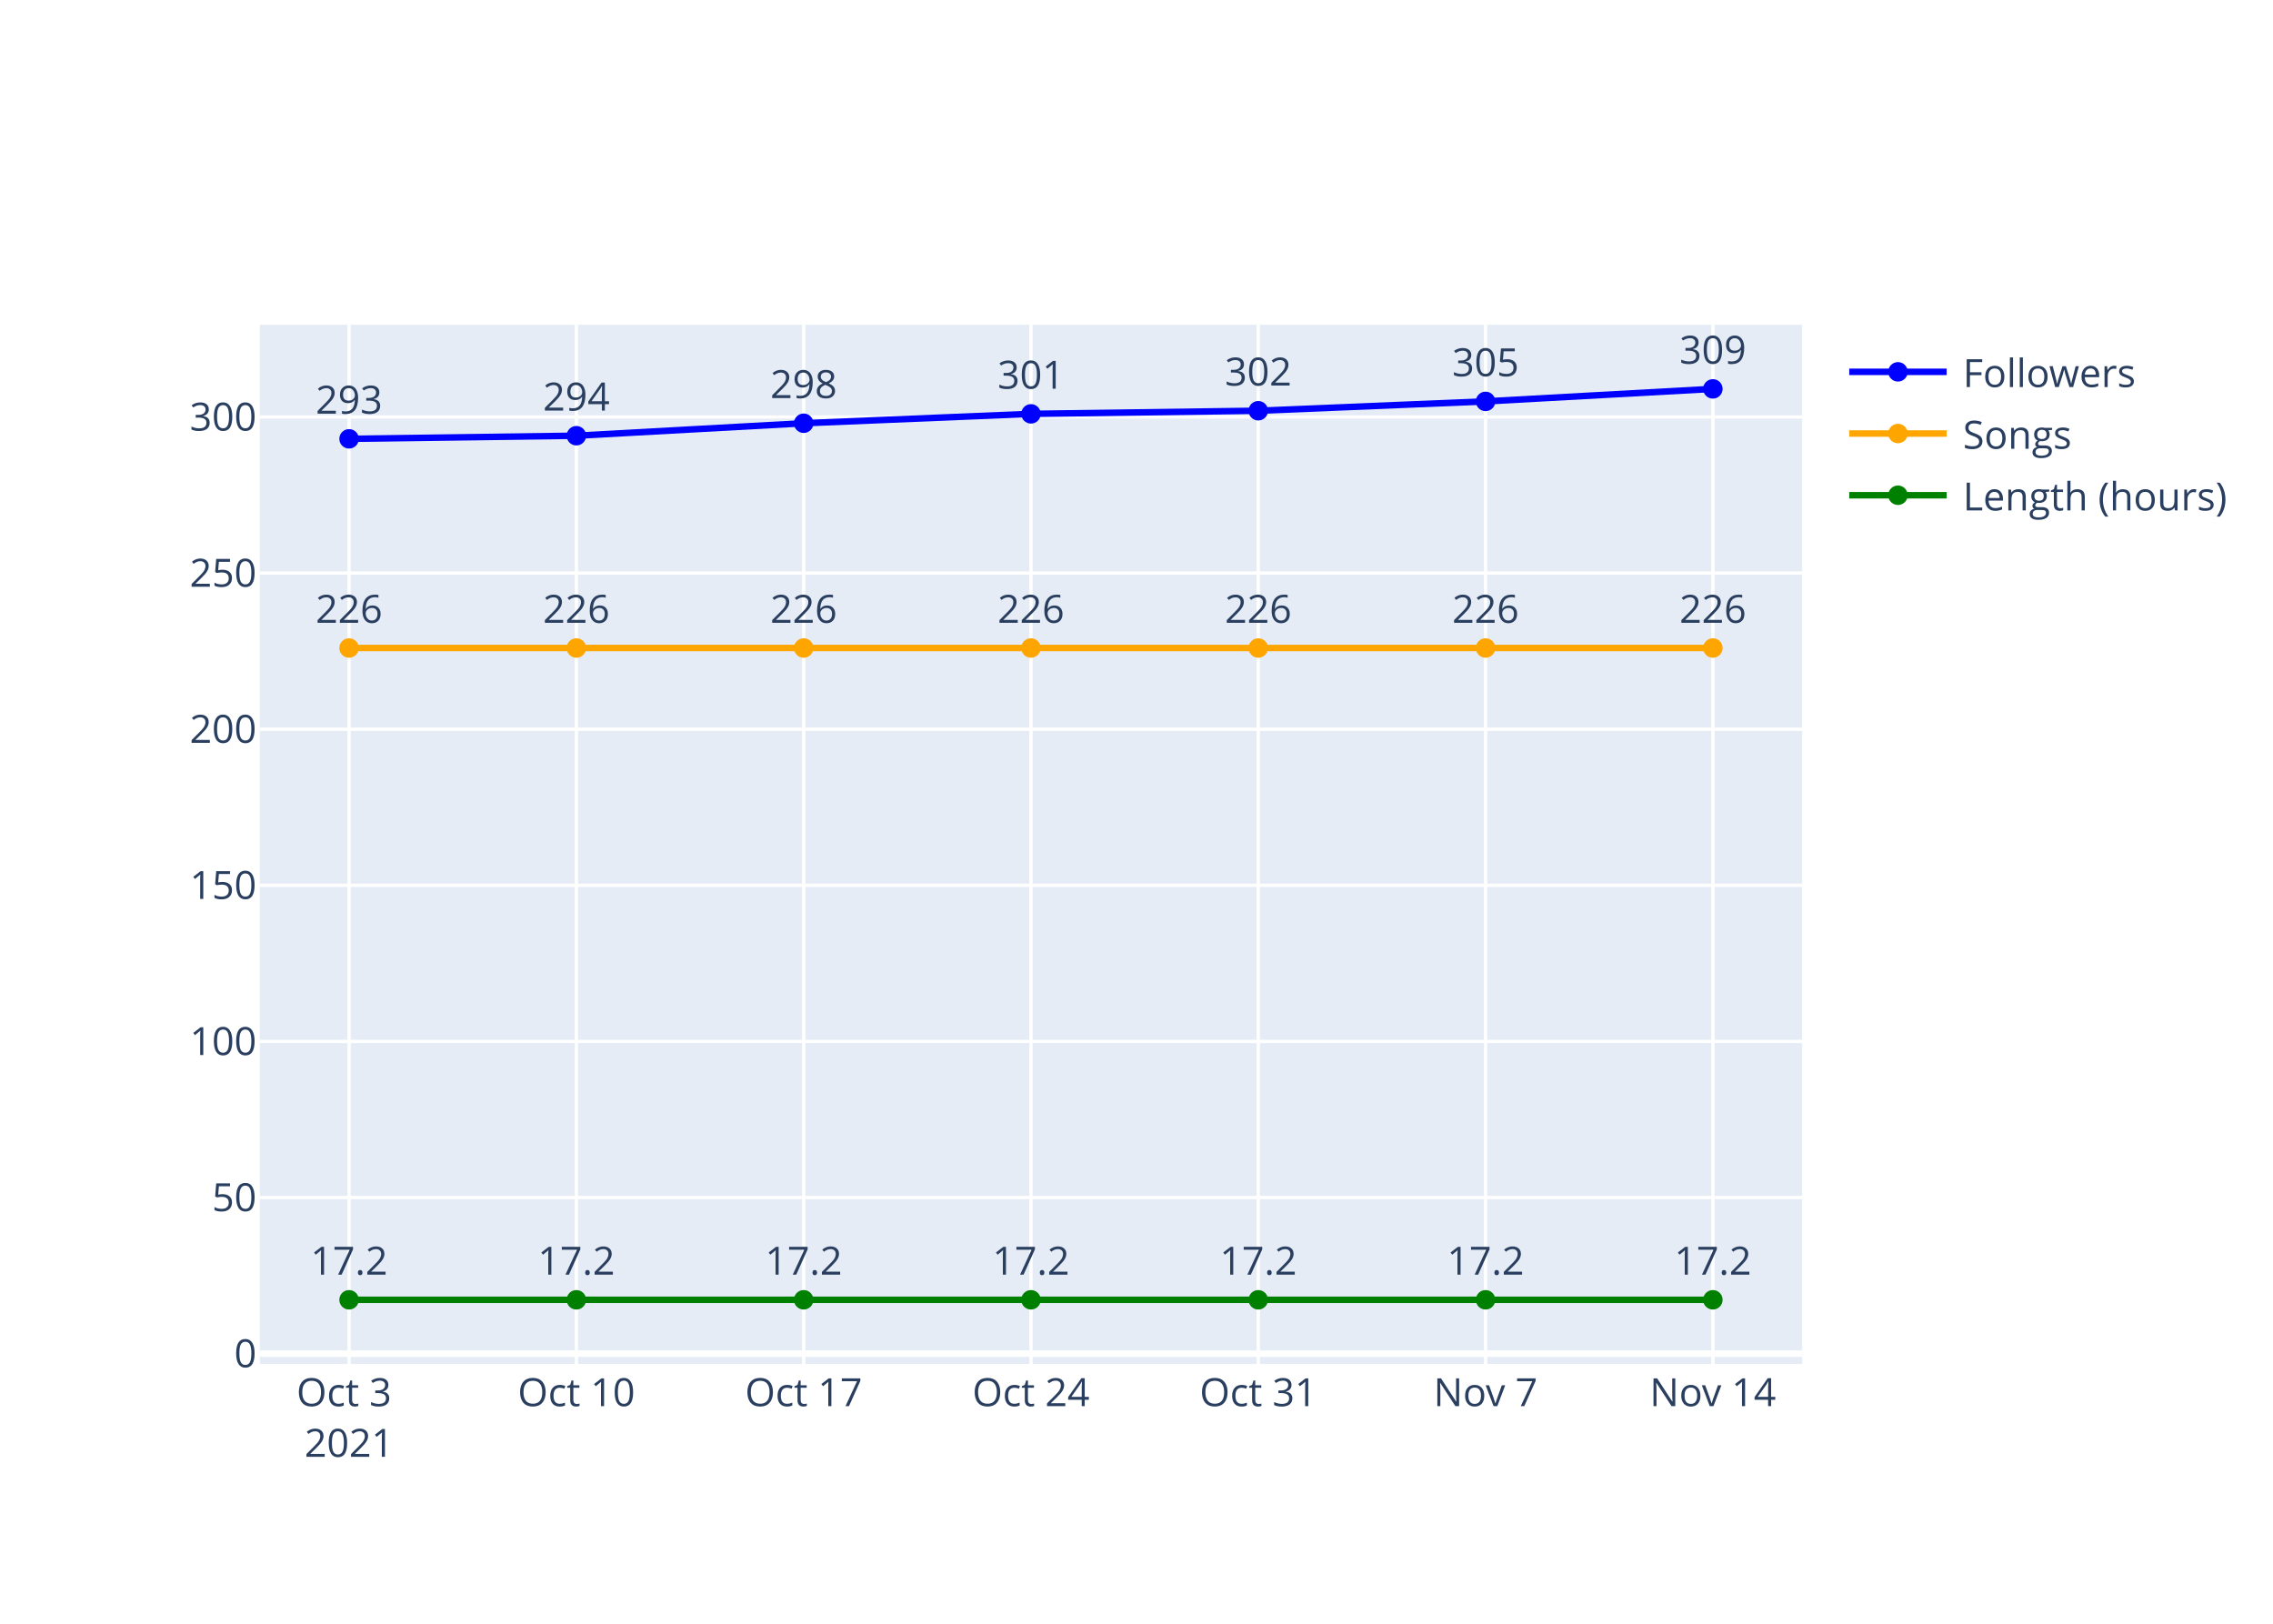
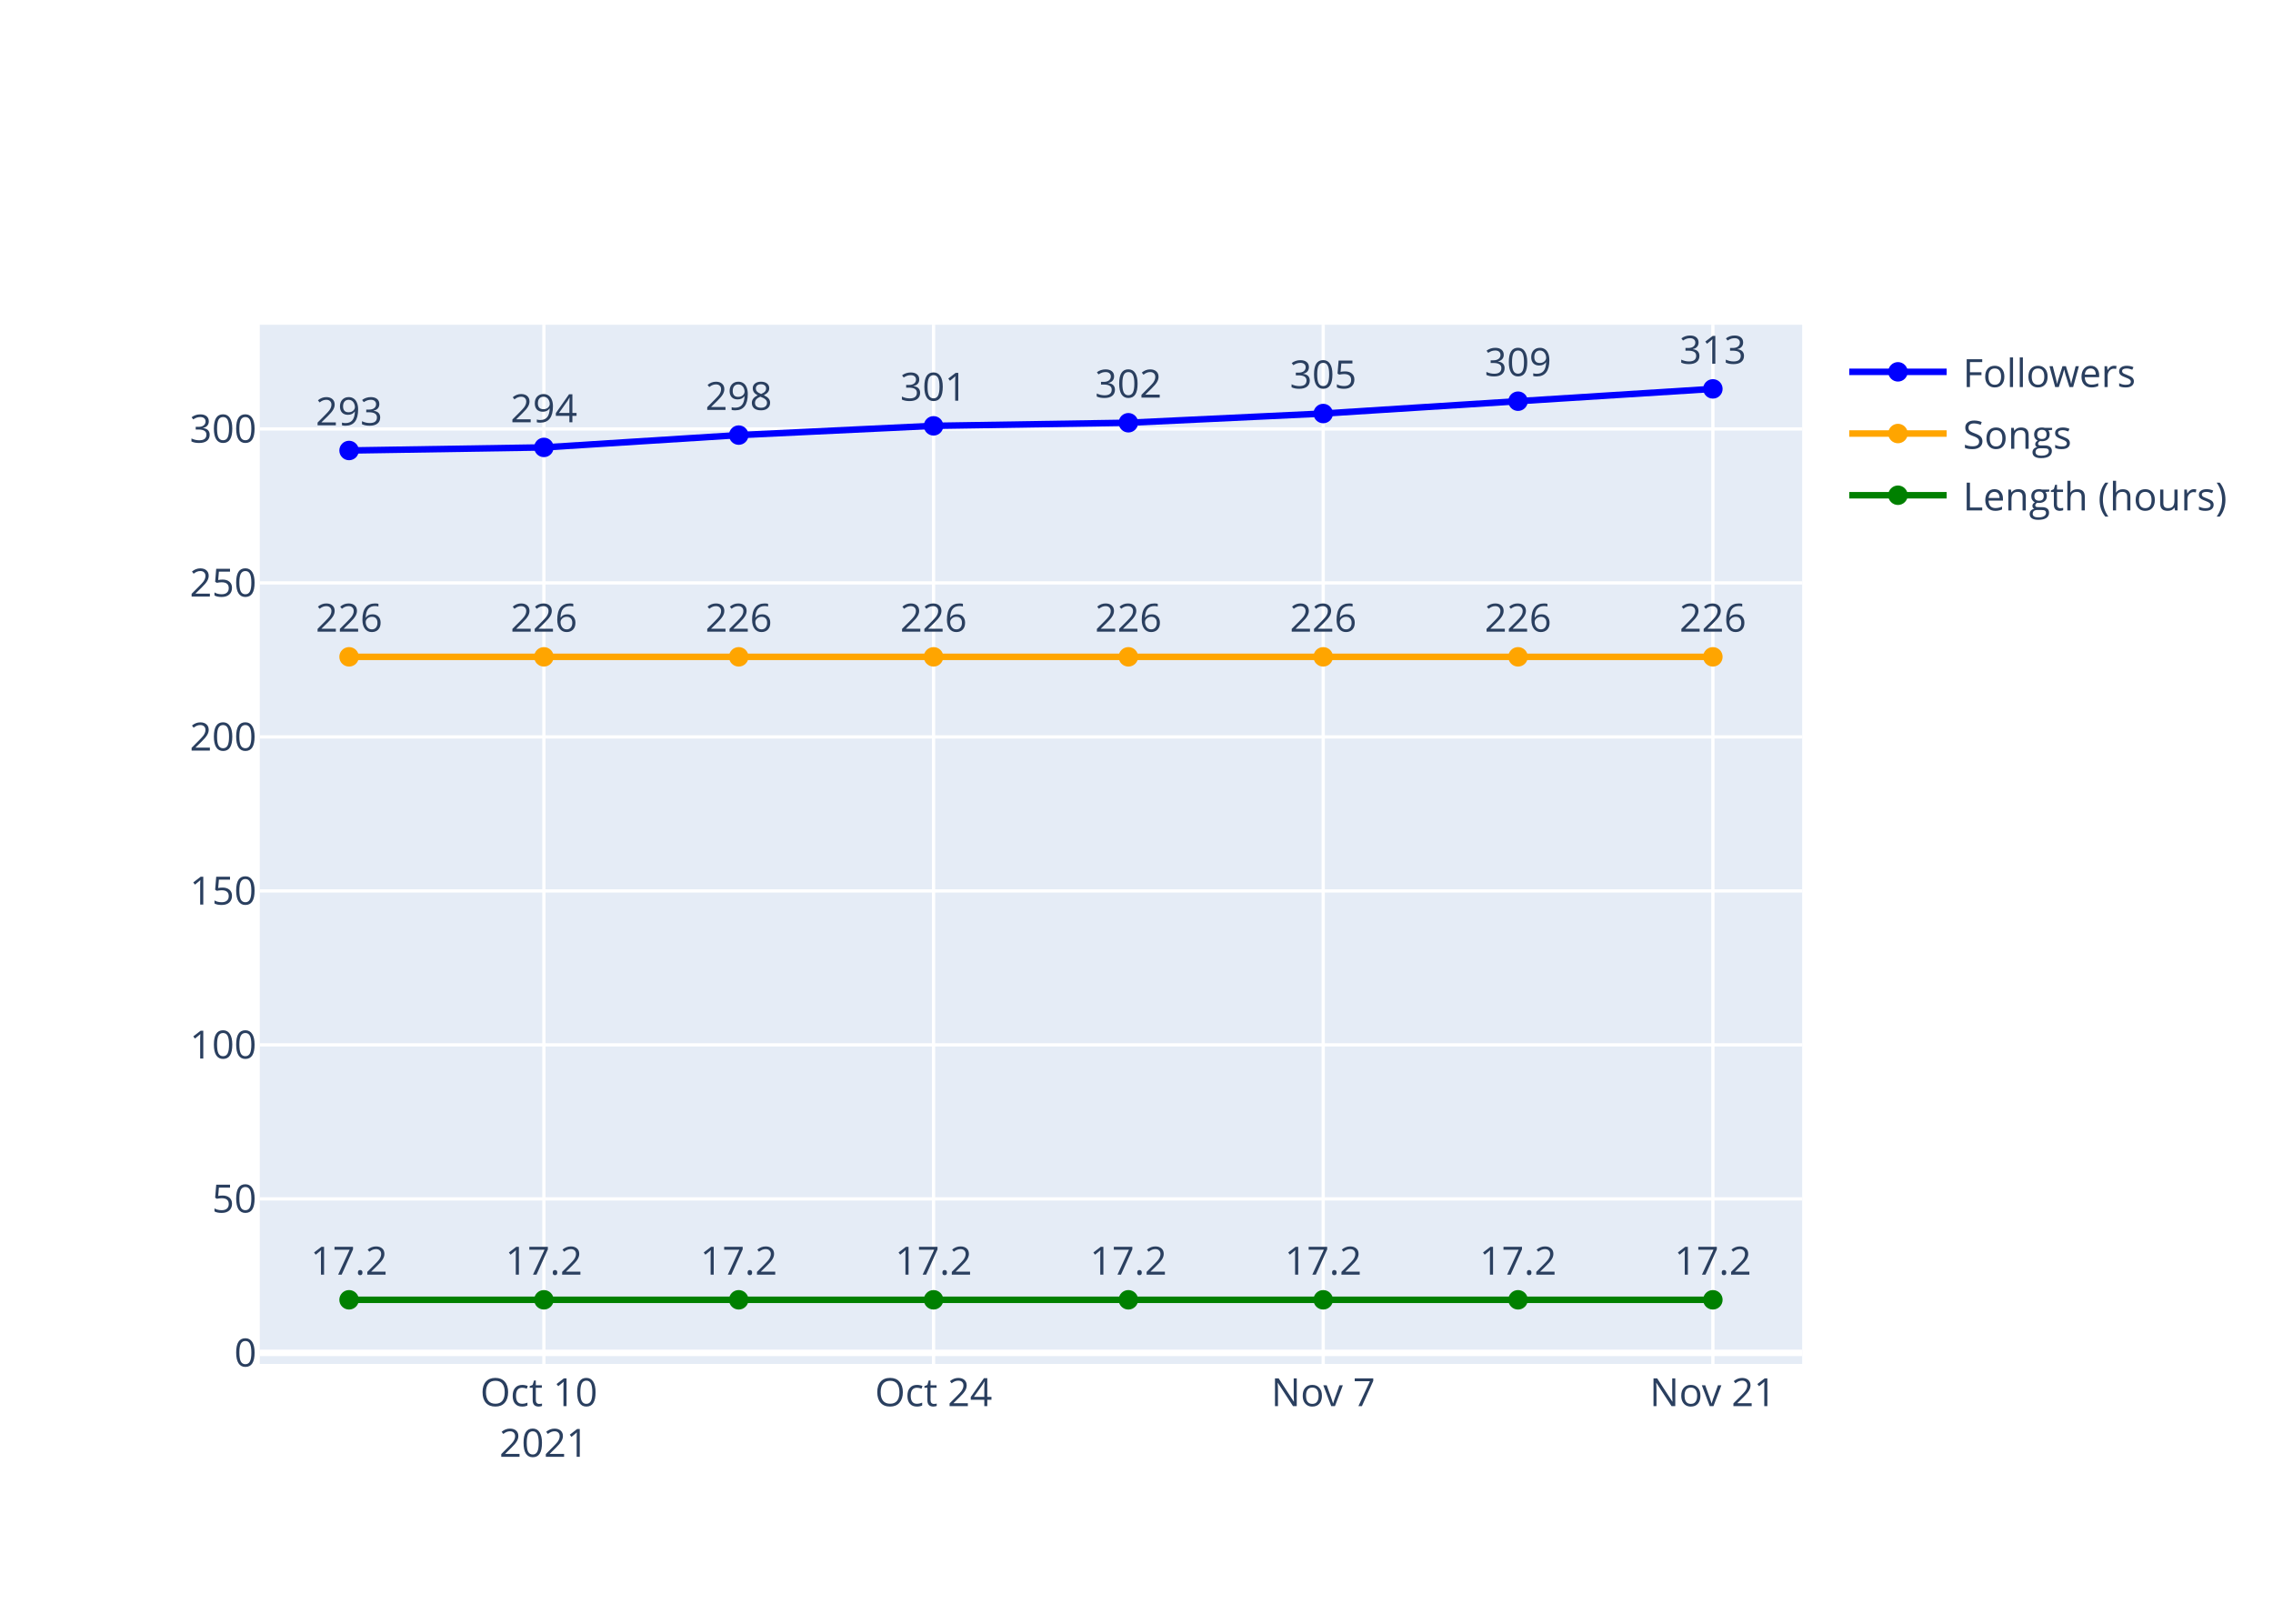
<svg xmlns="http://www.w3.org/2000/svg" class="main-svg" width="700" height="500" style="" viewBox="0 0 700 500">
  <rect x="0" y="0" width="700" height="500" style="fill: rgb(255, 255, 255); fill-opacity: 1;" />
-   <defs id="defs-fd4bab">
+   <defs id="defs-8c0dbb">
    <g class="clips">
-       <clipPath id="clipfd4babxyplot" class="plotclip">
+       <clipPath id="clip8c0dbbxyplot" class="plotclip">
        <rect width="475" height="320" />
      </clipPath>
-       <clipPath class="axesclip" id="clipfd4babx">
+       <clipPath class="axesclip" id="clip8c0dbbx">
        <rect x="80" y="0" width="475" height="500" />
      </clipPath>
-       <clipPath class="axesclip" id="clipfd4baby">
+       <clipPath class="axesclip" id="clip8c0dbby">
        <rect x="0" y="100" width="700" height="320" />
      </clipPath>
-       <clipPath class="axesclip" id="clipfd4babxy">
+       <clipPath class="axesclip" id="clip8c0dbbxy">
        <rect x="80" y="100" width="475" height="320" />
      </clipPath>
    </g>
    <g class="gradients" />
    <g class="patterns" />
  </defs>
  <g class="bglayer">
    <rect class="bg" x="80" y="100" width="475" height="320" style="fill: rgb(229, 236, 246); fill-opacity: 1; stroke-width: 0;" />
  </g>
  <g class="layer-below">
    <g class="imagelayer" />
    <g class="shapelayer" />
  </g>
  <g class="cartesianlayer">
    <g class="subplot xy">
      <g class="layer-subplot">
        <g class="shapelayer" />
        <g class="imagelayer" />
      </g>
      <g class="gridlayer">
        <g class="x">
-           <path class="xgrid crisp" transform="translate(107.5,0)" d="M0,100v320" style="stroke: rgb(255, 255, 255); stroke-opacity: 1; stroke-width: 1px;" />
-           <path class="xgrid crisp" transform="translate(177.5,0)" d="M0,100v320" style="stroke: rgb(255, 255, 255); stroke-opacity: 1; stroke-width: 1px;" />
-           <path class="xgrid crisp" transform="translate(247.5,0)" d="M0,100v320" style="stroke: rgb(255, 255, 255); stroke-opacity: 1; stroke-width: 1px;" />
-           <path class="xgrid crisp" transform="translate(317.5,0)" d="M0,100v320" style="stroke: rgb(255, 255, 255); stroke-opacity: 1; stroke-width: 1px;" />
-           <path class="xgrid crisp" transform="translate(387.5,0)" d="M0,100v320" style="stroke: rgb(255, 255, 255); stroke-opacity: 1; stroke-width: 1px;" />
-           <path class="xgrid crisp" transform="translate(457.5,0)" d="M0,100v320" style="stroke: rgb(255, 255, 255); stroke-opacity: 1; stroke-width: 1px;" />
+           <path class="xgrid crisp" transform="translate(167.5,0)" d="M0,100v320" style="stroke: rgb(255, 255, 255); stroke-opacity: 1; stroke-width: 1px;" />
+           <path class="xgrid crisp" transform="translate(287.5,0)" d="M0,100v320" style="stroke: rgb(255, 255, 255); stroke-opacity: 1; stroke-width: 1px;" />
+           <path class="xgrid crisp" transform="translate(407.5,0)" d="M0,100v320" style="stroke: rgb(255, 255, 255); stroke-opacity: 1; stroke-width: 1px;" />
          <path class="xgrid crisp" transform="translate(527.5,0)" d="M0,100v320" style="stroke: rgb(255, 255, 255); stroke-opacity: 1; stroke-width: 1px;" />
        </g>
        <g class="y">
-           <path class="ygrid crisp" transform="translate(0,368.75)" d="M80,0h475" style="stroke: rgb(255, 255, 255); stroke-opacity: 1; stroke-width: 1px;" />
-           <path class="ygrid crisp" transform="translate(0,320.68)" d="M80,0h475" style="stroke: rgb(255, 255, 255); stroke-opacity: 1; stroke-width: 1px;" />
-           <path class="ygrid crisp" transform="translate(0,272.61)" d="M80,0h475" style="stroke: rgb(255, 255, 255); stroke-opacity: 1; stroke-width: 1px;" />
-           <path class="ygrid crisp" transform="translate(0,224.54)" d="M80,0h475" style="stroke: rgb(255, 255, 255); stroke-opacity: 1; stroke-width: 1px;" />
-           <path class="ygrid crisp" transform="translate(0,176.47)" d="M80,0h475" style="stroke: rgb(255, 255, 255); stroke-opacity: 1; stroke-width: 1px;" />
-           <path class="ygrid crisp" transform="translate(0,128.4)" d="M80,0h475" style="stroke: rgb(255, 255, 255); stroke-opacity: 1; stroke-width: 1px;" />
+           <path class="ygrid crisp" transform="translate(0,369.17)" d="M80,0h475" style="stroke: rgb(255, 255, 255); stroke-opacity: 1; stroke-width: 1px;" />
+           <path class="ygrid crisp" transform="translate(0,321.75)" d="M80,0h475" style="stroke: rgb(255, 255, 255); stroke-opacity: 1; stroke-width: 1px;" />
+           <path class="ygrid crisp" transform="translate(0,274.34)" d="M80,0h475" style="stroke: rgb(255, 255, 255); stroke-opacity: 1; stroke-width: 1px;" />
+           <path class="ygrid crisp" transform="translate(0,226.92)" d="M80,0h475" style="stroke: rgb(255, 255, 255); stroke-opacity: 1; stroke-width: 1px;" />
+           <path class="ygrid crisp" transform="translate(0,179.5)" d="M80,0h475" style="stroke: rgb(255, 255, 255); stroke-opacity: 1; stroke-width: 1px;" />
+           <path class="ygrid crisp" transform="translate(0,132.08)" d="M80,0h475" style="stroke: rgb(255, 255, 255); stroke-opacity: 1; stroke-width: 1px;" />
        </g>
      </g>
      <g class="zerolinelayer">
-         <path class="yzl zl crisp" transform="translate(0,416.82)" d="M80,0h475" style="stroke: rgb(255, 255, 255); stroke-opacity: 1; stroke-width: 2px;" />
+         <path class="yzl zl crisp" transform="translate(0,416.59)" d="M80,0h475" style="stroke: rgb(255, 255, 255); stroke-opacity: 1; stroke-width: 2px;" />
      </g>
      <path class="xlines-below" />
      <path class="ylines-below" />
      <g class="overlines-below" />
      <g class="xaxislayer-below" />
      <g class="yaxislayer-below" />
      <g class="overaxes-below" />
-       <g class="plot" transform="translate(80,100)" clip-path="url(#clipfd4babxyplot)">
+       <g class="plot" transform="translate(80,100)" clip-path="url(#clip8c0dbbxyplot)">
        <g class="scatterlayer mlayer">
-           <g class="trace scatter trace3082fa" style="stroke-miterlimit: 2; opacity: 1;">
+           <g class="trace scatter trace31647d" style="stroke-miterlimit: 2; opacity: 1;">
            <g class="fills" />
            <g class="errorbars" />
            <g class="lines">
-               <path class="js-line" d="M27.5,35.13L97.5,34.17L167.5,30.33L237.5,27.44L307.5,26.48L377.5,23.6L447.5,19.75" style="vector-effect: non-scaling-stroke; fill: none; stroke: rgb(0, 0, 255); stroke-opacity: 1; stroke-width: 2px; opacity: 1;" />
+               <path class="js-line" d="M27.5,38.72L87.5,37.77L147.5,33.98L207.5,31.13L267.5,30.18L327.5,27.34L387.5,23.54L447.5,19.75" style="vector-effect: non-scaling-stroke; fill: none; stroke: rgb(0, 0, 255); stroke-opacity: 1; stroke-width: 2px; opacity: 1;" />
            </g>
            <g class="points">
-               <path class="point" transform="translate(27.5,35.13)" d="M3,0A3,3 0 1,1 0,-3A3,3 0 0,1 3,0Z" style="opacity: 1; stroke-width: 0px; fill: rgb(0, 0, 255); fill-opacity: 1;" />
-               <path class="point" transform="translate(97.5,34.17)" d="M3,0A3,3 0 1,1 0,-3A3,3 0 0,1 3,0Z" style="opacity: 1; stroke-width: 0px; fill: rgb(0, 0, 255); fill-opacity: 1;" />
-               <path class="point" transform="translate(167.5,30.33)" d="M3,0A3,3 0 1,1 0,-3A3,3 0 0,1 3,0Z" style="opacity: 1; stroke-width: 0px; fill: rgb(0, 0, 255); fill-opacity: 1;" />
-               <path class="point" transform="translate(237.5,27.44)" d="M3,0A3,3 0 1,1 0,-3A3,3 0 0,1 3,0Z" style="opacity: 1; stroke-width: 0px; fill: rgb(0, 0, 255); fill-opacity: 1;" />
-               <path class="point" transform="translate(307.5,26.48)" d="M3,0A3,3 0 1,1 0,-3A3,3 0 0,1 3,0Z" style="opacity: 1; stroke-width: 0px; fill: rgb(0, 0, 255); fill-opacity: 1;" />
-               <path class="point" transform="translate(377.5,23.6)" d="M3,0A3,3 0 1,1 0,-3A3,3 0 0,1 3,0Z" style="opacity: 1; stroke-width: 0px; fill: rgb(0, 0, 255); fill-opacity: 1;" />
+               <path class="point" transform="translate(27.5,38.72)" d="M3,0A3,3 0 1,1 0,-3A3,3 0 0,1 3,0Z" style="opacity: 1; stroke-width: 0px; fill: rgb(0, 0, 255); fill-opacity: 1;" />
+               <path class="point" transform="translate(87.5,37.77)" d="M3,0A3,3 0 1,1 0,-3A3,3 0 0,1 3,0Z" style="opacity: 1; stroke-width: 0px; fill: rgb(0, 0, 255); fill-opacity: 1;" />
+               <path class="point" transform="translate(147.5,33.98)" d="M3,0A3,3 0 1,1 0,-3A3,3 0 0,1 3,0Z" style="opacity: 1; stroke-width: 0px; fill: rgb(0, 0, 255); fill-opacity: 1;" />
+               <path class="point" transform="translate(207.5,31.13)" d="M3,0A3,3 0 1,1 0,-3A3,3 0 0,1 3,0Z" style="opacity: 1; stroke-width: 0px; fill: rgb(0, 0, 255); fill-opacity: 1;" />
+               <path class="point" transform="translate(267.5,30.18)" d="M3,0A3,3 0 1,1 0,-3A3,3 0 0,1 3,0Z" style="opacity: 1; stroke-width: 0px; fill: rgb(0, 0, 255); fill-opacity: 1;" />
+               <path class="point" transform="translate(327.5,27.34)" d="M3,0A3,3 0 1,1 0,-3A3,3 0 0,1 3,0Z" style="opacity: 1; stroke-width: 0px; fill: rgb(0, 0, 255); fill-opacity: 1;" />
+               <path class="point" transform="translate(387.5,23.54)" d="M3,0A3,3 0 1,1 0,-3A3,3 0 0,1 3,0Z" style="opacity: 1; stroke-width: 0px; fill: rgb(0, 0, 255); fill-opacity: 1;" />
              <path class="point" transform="translate(447.5,19.75)" d="M3,0A3,3 0 1,1 0,-3A3,3 0 0,1 3,0Z" style="opacity: 1; stroke-width: 0px; fill: rgb(0, 0, 255); fill-opacity: 1;" />
            </g>
            <g class="text">
              <g class="textpoint" transform="translate(0,-7.75)">
-                 <text x="27.5" y="35.13" text-anchor="middle" style="font-family: 'Open Sans', verdana, arial, sans-serif; font-size: 12px; fill: rgb(42, 63, 95); fill-opacity: 1; white-space: pre;">293</text>
-               </g>
-               <g class="textpoint" transform="translate(0,-7.75)">
-                 <text x="97.5" y="34.17" text-anchor="middle" style="font-family: 'Open Sans', verdana, arial, sans-serif; font-size: 12px; fill: rgb(42, 63, 95); fill-opacity: 1; white-space: pre;">294</text>
-               </g>
-               <g class="textpoint" transform="translate(0,-7.75)">
-                 <text x="167.5" y="30.33" text-anchor="middle" style="font-family: 'Open Sans', verdana, arial, sans-serif; font-size: 12px; fill: rgb(42, 63, 95); fill-opacity: 1; white-space: pre;">298</text>
-               </g>
-               <g class="textpoint" transform="translate(0,-7.75)">
-                 <text x="237.5" y="27.44" text-anchor="middle" style="font-family: 'Open Sans', verdana, arial, sans-serif; font-size: 12px; fill: rgb(42, 63, 95); fill-opacity: 1; white-space: pre;">301</text>
-               </g>
-               <g class="textpoint" transform="translate(0,-7.75)">
-                 <text x="307.5" y="26.48" text-anchor="middle" style="font-family: 'Open Sans', verdana, arial, sans-serif; font-size: 12px; fill: rgb(42, 63, 95); fill-opacity: 1; white-space: pre;">302</text>
-               </g>
-               <g class="textpoint" transform="translate(0,-7.75)">
-                 <text x="377.5" y="23.6" text-anchor="middle" style="font-family: 'Open Sans', verdana, arial, sans-serif; font-size: 12px; fill: rgb(42, 63, 95); fill-opacity: 1; white-space: pre;">305</text>
-               </g>
-               <g class="textpoint" transform="translate(0,-7.75)">
-                 <text x="447.5" y="19.75" text-anchor="middle" style="font-family: 'Open Sans', verdana, arial, sans-serif; font-size: 12px; fill: rgb(42, 63, 95); fill-opacity: 1; white-space: pre;">309</text>
-               </g>
-             </g>
-           </g>
-           <g class="trace scatter trace157799" style="stroke-miterlimit: 2; opacity: 1;">
+                 <text x="27.5" y="38.72" text-anchor="middle" style="font-family: 'Open Sans', verdana, arial, sans-serif; font-size: 12px; fill: rgb(42, 63, 95); fill-opacity: 1; white-space: pre;">293</text>
+               </g>
+               <g class="textpoint" transform="translate(0,-7.75)">
+                 <text x="87.5" y="37.77" text-anchor="middle" style="font-family: 'Open Sans', verdana, arial, sans-serif; font-size: 12px; fill: rgb(42, 63, 95); fill-opacity: 1; white-space: pre;">294</text>
+               </g>
+               <g class="textpoint" transform="translate(0,-7.75)">
+                 <text x="147.5" y="33.98" text-anchor="middle" style="font-family: 'Open Sans', verdana, arial, sans-serif; font-size: 12px; fill: rgb(42, 63, 95); fill-opacity: 1; white-space: pre;">298</text>
+               </g>
+               <g class="textpoint" transform="translate(0,-7.75)">
+                 <text x="207.5" y="31.13" text-anchor="middle" style="font-family: 'Open Sans', verdana, arial, sans-serif; font-size: 12px; fill: rgb(42, 63, 95); fill-opacity: 1; white-space: pre;">301</text>
+               </g>
+               <g class="textpoint" transform="translate(0,-7.75)">
+                 <text x="267.5" y="30.18" text-anchor="middle" style="font-family: 'Open Sans', verdana, arial, sans-serif; font-size: 12px; fill: rgb(42, 63, 95); fill-opacity: 1; white-space: pre;">302</text>
+               </g>
+               <g class="textpoint" transform="translate(0,-7.75)">
+                 <text x="327.5" y="27.34" text-anchor="middle" style="font-family: 'Open Sans', verdana, arial, sans-serif; font-size: 12px; fill: rgb(42, 63, 95); fill-opacity: 1; white-space: pre;">305</text>
+               </g>
+               <g class="textpoint" transform="translate(0,-7.75)">
+                 <text x="387.5" y="23.54" text-anchor="middle" style="font-family: 'Open Sans', verdana, arial, sans-serif; font-size: 12px; fill: rgb(42, 63, 95); fill-opacity: 1; white-space: pre;">309</text>
+               </g>
+               <g class="textpoint" transform="translate(0,-7.75)">
+                 <text x="447.5" y="19.75" text-anchor="middle" style="font-family: 'Open Sans', verdana, arial, sans-serif; font-size: 12px; fill: rgb(42, 63, 95); fill-opacity: 1; white-space: pre;">313</text>
+               </g>
+             </g>
+           </g>
+           <g class="trace scatter trace9e516f" style="stroke-miterlimit: 2; opacity: 1;">
            <g class="fills" />
            <g class="errorbars" />
            <g class="lines">
-               <path class="js-line" d="M27.5,99.54L447.5,99.54" style="vector-effect: non-scaling-stroke; fill: none; stroke: rgb(255, 165, 0); stroke-opacity: 1; stroke-width: 2px; opacity: 1;" />
+               <path class="js-line" d="M27.5,102.26L447.5,102.26" style="vector-effect: non-scaling-stroke; fill: none; stroke: rgb(255, 165, 0); stroke-opacity: 1; stroke-width: 2px; opacity: 1;" />
            </g>
            <g class="points">
-               <path class="point" transform="translate(27.5,99.54)" d="M3,0A3,3 0 1,1 0,-3A3,3 0 0,1 3,0Z" style="opacity: 1; stroke-width: 0px; fill: rgb(255, 165, 0); fill-opacity: 1;" />
-               <path class="point" transform="translate(97.5,99.54)" d="M3,0A3,3 0 1,1 0,-3A3,3 0 0,1 3,0Z" style="opacity: 1; stroke-width: 0px; fill: rgb(255, 165, 0); fill-opacity: 1;" />
-               <path class="point" transform="translate(167.5,99.54)" d="M3,0A3,3 0 1,1 0,-3A3,3 0 0,1 3,0Z" style="opacity: 1; stroke-width: 0px; fill: rgb(255, 165, 0); fill-opacity: 1;" />
-               <path class="point" transform="translate(237.5,99.54)" d="M3,0A3,3 0 1,1 0,-3A3,3 0 0,1 3,0Z" style="opacity: 1; stroke-width: 0px; fill: rgb(255, 165, 0); fill-opacity: 1;" />
-               <path class="point" transform="translate(307.5,99.54)" d="M3,0A3,3 0 1,1 0,-3A3,3 0 0,1 3,0Z" style="opacity: 1; stroke-width: 0px; fill: rgb(255, 165, 0); fill-opacity: 1;" />
-               <path class="point" transform="translate(377.5,99.54)" d="M3,0A3,3 0 1,1 0,-3A3,3 0 0,1 3,0Z" style="opacity: 1; stroke-width: 0px; fill: rgb(255, 165, 0); fill-opacity: 1;" />
-               <path class="point" transform="translate(447.5,99.54)" d="M3,0A3,3 0 1,1 0,-3A3,3 0 0,1 3,0Z" style="opacity: 1; stroke-width: 0px; fill: rgb(255, 165, 0); fill-opacity: 1;" />
+               <path class="point" transform="translate(27.5,102.26)" d="M3,0A3,3 0 1,1 0,-3A3,3 0 0,1 3,0Z" style="opacity: 1; stroke-width: 0px; fill: rgb(255, 165, 0); fill-opacity: 1;" />
+               <path class="point" transform="translate(87.5,102.26)" d="M3,0A3,3 0 1,1 0,-3A3,3 0 0,1 3,0Z" style="opacity: 1; stroke-width: 0px; fill: rgb(255, 165, 0); fill-opacity: 1;" />
+               <path class="point" transform="translate(147.5,102.26)" d="M3,0A3,3 0 1,1 0,-3A3,3 0 0,1 3,0Z" style="opacity: 1; stroke-width: 0px; fill: rgb(255, 165, 0); fill-opacity: 1;" />
+               <path class="point" transform="translate(207.5,102.26)" d="M3,0A3,3 0 1,1 0,-3A3,3 0 0,1 3,0Z" style="opacity: 1; stroke-width: 0px; fill: rgb(255, 165, 0); fill-opacity: 1;" />
+               <path class="point" transform="translate(267.5,102.26)" d="M3,0A3,3 0 1,1 0,-3A3,3 0 0,1 3,0Z" style="opacity: 1; stroke-width: 0px; fill: rgb(255, 165, 0); fill-opacity: 1;" />
+               <path class="point" transform="translate(327.5,102.26)" d="M3,0A3,3 0 1,1 0,-3A3,3 0 0,1 3,0Z" style="opacity: 1; stroke-width: 0px; fill: rgb(255, 165, 0); fill-opacity: 1;" />
+               <path class="point" transform="translate(387.5,102.26)" d="M3,0A3,3 0 1,1 0,-3A3,3 0 0,1 3,0Z" style="opacity: 1; stroke-width: 0px; fill: rgb(255, 165, 0); fill-opacity: 1;" />
+               <path class="point" transform="translate(447.5,102.26)" d="M3,0A3,3 0 1,1 0,-3A3,3 0 0,1 3,0Z" style="opacity: 1; stroke-width: 0px; fill: rgb(255, 165, 0); fill-opacity: 1;" />
            </g>
            <g class="text">
              <g class="textpoint" transform="translate(0,-7.75)">
-                 <text x="27.5" y="99.54" text-anchor="middle" style="font-family: 'Open Sans', verdana, arial, sans-serif; font-size: 12px; fill: rgb(42, 63, 95); fill-opacity: 1; white-space: pre;">226</text>
-               </g>
-               <g class="textpoint" transform="translate(0,-7.75)">
-                 <text x="97.5" y="99.54" text-anchor="middle" style="font-family: 'Open Sans', verdana, arial, sans-serif; font-size: 12px; fill: rgb(42, 63, 95); fill-opacity: 1; white-space: pre;">226</text>
-               </g>
-               <g class="textpoint" transform="translate(0,-7.75)">
-                 <text x="167.5" y="99.54" text-anchor="middle" style="font-family: 'Open Sans', verdana, arial, sans-serif; font-size: 12px; fill: rgb(42, 63, 95); fill-opacity: 1; white-space: pre;">226</text>
-               </g>
-               <g class="textpoint" transform="translate(0,-7.75)">
-                 <text x="237.5" y="99.54" text-anchor="middle" style="font-family: 'Open Sans', verdana, arial, sans-serif; font-size: 12px; fill: rgb(42, 63, 95); fill-opacity: 1; white-space: pre;">226</text>
-               </g>
-               <g class="textpoint" transform="translate(0,-7.75)">
-                 <text x="307.5" y="99.54" text-anchor="middle" style="font-family: 'Open Sans', verdana, arial, sans-serif; font-size: 12px; fill: rgb(42, 63, 95); fill-opacity: 1; white-space: pre;">226</text>
-               </g>
-               <g class="textpoint" transform="translate(0,-7.75)">
-                 <text x="377.5" y="99.54" text-anchor="middle" style="font-family: 'Open Sans', verdana, arial, sans-serif; font-size: 12px; fill: rgb(42, 63, 95); fill-opacity: 1; white-space: pre;">226</text>
-               </g>
-               <g class="textpoint" transform="translate(0,-7.75)">
-                 <text x="447.5" y="99.54" text-anchor="middle" style="font-family: 'Open Sans', verdana, arial, sans-serif; font-size: 12px; fill: rgb(42, 63, 95); fill-opacity: 1; white-space: pre;">226</text>
-               </g>
-             </g>
-           </g>
-           <g class="trace scatter trace653c30" style="stroke-miterlimit: 2; opacity: 1;">
+                 <text x="27.5" y="102.26" text-anchor="middle" style="font-family: 'Open Sans', verdana, arial, sans-serif; font-size: 12px; fill: rgb(42, 63, 95); fill-opacity: 1; white-space: pre;">226</text>
+               </g>
+               <g class="textpoint" transform="translate(0,-7.75)">
+                 <text x="87.5" y="102.26" text-anchor="middle" style="font-family: 'Open Sans', verdana, arial, sans-serif; font-size: 12px; fill: rgb(42, 63, 95); fill-opacity: 1; white-space: pre;">226</text>
+               </g>
+               <g class="textpoint" transform="translate(0,-7.75)">
+                 <text x="147.5" y="102.26" text-anchor="middle" style="font-family: 'Open Sans', verdana, arial, sans-serif; font-size: 12px; fill: rgb(42, 63, 95); fill-opacity: 1; white-space: pre;">226</text>
+               </g>
+               <g class="textpoint" transform="translate(0,-7.75)">
+                 <text x="207.5" y="102.26" text-anchor="middle" style="font-family: 'Open Sans', verdana, arial, sans-serif; font-size: 12px; fill: rgb(42, 63, 95); fill-opacity: 1; white-space: pre;">226</text>
+               </g>
+               <g class="textpoint" transform="translate(0,-7.75)">
+                 <text x="267.5" y="102.26" text-anchor="middle" style="font-family: 'Open Sans', verdana, arial, sans-serif; font-size: 12px; fill: rgb(42, 63, 95); fill-opacity: 1; white-space: pre;">226</text>
+               </g>
+               <g class="textpoint" transform="translate(0,-7.75)">
+                 <text x="327.5" y="102.26" text-anchor="middle" style="font-family: 'Open Sans', verdana, arial, sans-serif; font-size: 12px; fill: rgb(42, 63, 95); fill-opacity: 1; white-space: pre;">226</text>
+               </g>
+               <g class="textpoint" transform="translate(0,-7.75)">
+                 <text x="387.5" y="102.26" text-anchor="middle" style="font-family: 'Open Sans', verdana, arial, sans-serif; font-size: 12px; fill: rgb(42, 63, 95); fill-opacity: 1; white-space: pre;">226</text>
+               </g>
+               <g class="textpoint" transform="translate(0,-7.75)">
+                 <text x="447.5" y="102.26" text-anchor="middle" style="font-family: 'Open Sans', verdana, arial, sans-serif; font-size: 12px; fill: rgb(42, 63, 95); fill-opacity: 1; white-space: pre;">226</text>
+               </g>
+             </g>
+           </g>
+           <g class="trace scatter trace9817bc" style="stroke-miterlimit: 2; opacity: 1;">
            <g class="fills" />
            <g class="errorbars" />
            <g class="lines">
              <path class="js-line" d="M27.5,300.25L447.5,300.25" style="vector-effect: non-scaling-stroke; fill: none; stroke: rgb(0, 128, 0); stroke-opacity: 1; stroke-width: 2px; opacity: 1;" />
            </g>
            <g class="points">
              <path class="point" transform="translate(27.5,300.25)" d="M3,0A3,3 0 1,1 0,-3A3,3 0 0,1 3,0Z" style="opacity: 1; stroke-width: 0px; fill: rgb(0, 128, 0); fill-opacity: 1;" />
-               <path class="point" transform="translate(97.5,300.25)" d="M3,0A3,3 0 1,1 0,-3A3,3 0 0,1 3,0Z" style="opacity: 1; stroke-width: 0px; fill: rgb(0, 128, 0); fill-opacity: 1;" />
-               <path class="point" transform="translate(167.5,300.25)" d="M3,0A3,3 0 1,1 0,-3A3,3 0 0,1 3,0Z" style="opacity: 1; stroke-width: 0px; fill: rgb(0, 128, 0); fill-opacity: 1;" />
-               <path class="point" transform="translate(237.5,300.25)" d="M3,0A3,3 0 1,1 0,-3A3,3 0 0,1 3,0Z" style="opacity: 1; stroke-width: 0px; fill: rgb(0, 128, 0); fill-opacity: 1;" />
-               <path class="point" transform="translate(307.5,300.25)" d="M3,0A3,3 0 1,1 0,-3A3,3 0 0,1 3,0Z" style="opacity: 1; stroke-width: 0px; fill: rgb(0, 128, 0); fill-opacity: 1;" />
-               <path class="point" transform="translate(377.5,300.25)" d="M3,0A3,3 0 1,1 0,-3A3,3 0 0,1 3,0Z" style="opacity: 1; stroke-width: 0px; fill: rgb(0, 128, 0); fill-opacity: 1;" />
+               <path class="point" transform="translate(87.5,300.25)" d="M3,0A3,3 0 1,1 0,-3A3,3 0 0,1 3,0Z" style="opacity: 1; stroke-width: 0px; fill: rgb(0, 128, 0); fill-opacity: 1;" />
+               <path class="point" transform="translate(147.5,300.25)" d="M3,0A3,3 0 1,1 0,-3A3,3 0 0,1 3,0Z" style="opacity: 1; stroke-width: 0px; fill: rgb(0, 128, 0); fill-opacity: 1;" />
+               <path class="point" transform="translate(207.5,300.25)" d="M3,0A3,3 0 1,1 0,-3A3,3 0 0,1 3,0Z" style="opacity: 1; stroke-width: 0px; fill: rgb(0, 128, 0); fill-opacity: 1;" />
+               <path class="point" transform="translate(267.5,300.25)" d="M3,0A3,3 0 1,1 0,-3A3,3 0 0,1 3,0Z" style="opacity: 1; stroke-width: 0px; fill: rgb(0, 128, 0); fill-opacity: 1;" />
+               <path class="point" transform="translate(327.5,300.25)" d="M3,0A3,3 0 1,1 0,-3A3,3 0 0,1 3,0Z" style="opacity: 1; stroke-width: 0px; fill: rgb(0, 128, 0); fill-opacity: 1;" />
+               <path class="point" transform="translate(387.5,300.25)" d="M3,0A3,3 0 1,1 0,-3A3,3 0 0,1 3,0Z" style="opacity: 1; stroke-width: 0px; fill: rgb(0, 128, 0); fill-opacity: 1;" />
              <path class="point" transform="translate(447.5,300.25)" d="M3,0A3,3 0 1,1 0,-3A3,3 0 0,1 3,0Z" style="opacity: 1; stroke-width: 0px; fill: rgb(0, 128, 0); fill-opacity: 1;" />
            </g>
            <g class="text">
              <g class="textpoint" transform="translate(0,-7.75)">
                <text x="27.5" y="300.25" text-anchor="middle" style="font-family: 'Open Sans', verdana, arial, sans-serif; font-size: 12px; fill: rgb(42, 63, 95); fill-opacity: 1; white-space: pre;">17.2</text>
              </g>
              <g class="textpoint" transform="translate(0,-7.75)">
-                 <text x="97.5" y="300.25" text-anchor="middle" style="font-family: 'Open Sans', verdana, arial, sans-serif; font-size: 12px; fill: rgb(42, 63, 95); fill-opacity: 1; white-space: pre;">17.2</text>
-               </g>
-               <g class="textpoint" transform="translate(0,-7.75)">
-                 <text x="167.5" y="300.25" text-anchor="middle" style="font-family: 'Open Sans', verdana, arial, sans-serif; font-size: 12px; fill: rgb(42, 63, 95); fill-opacity: 1; white-space: pre;">17.2</text>
-               </g>
-               <g class="textpoint" transform="translate(0,-7.75)">
-                 <text x="237.5" y="300.25" text-anchor="middle" style="font-family: 'Open Sans', verdana, arial, sans-serif; font-size: 12px; fill: rgb(42, 63, 95); fill-opacity: 1; white-space: pre;">17.2</text>
-               </g>
-               <g class="textpoint" transform="translate(0,-7.75)">
-                 <text x="307.5" y="300.25" text-anchor="middle" style="font-family: 'Open Sans', verdana, arial, sans-serif; font-size: 12px; fill: rgb(42, 63, 95); fill-opacity: 1; white-space: pre;">17.2</text>
-               </g>
-               <g class="textpoint" transform="translate(0,-7.75)">
-                 <text x="377.5" y="300.25" text-anchor="middle" style="font-family: 'Open Sans', verdana, arial, sans-serif; font-size: 12px; fill: rgb(42, 63, 95); fill-opacity: 1; white-space: pre;">17.2</text>
+                 <text x="87.5" y="300.25" text-anchor="middle" style="font-family: 'Open Sans', verdana, arial, sans-serif; font-size: 12px; fill: rgb(42, 63, 95); fill-opacity: 1; white-space: pre;">17.2</text>
+               </g>
+               <g class="textpoint" transform="translate(0,-7.75)">
+                 <text x="147.5" y="300.25" text-anchor="middle" style="font-family: 'Open Sans', verdana, arial, sans-serif; font-size: 12px; fill: rgb(42, 63, 95); fill-opacity: 1; white-space: pre;">17.2</text>
+               </g>
+               <g class="textpoint" transform="translate(0,-7.75)">
+                 <text x="207.5" y="300.25" text-anchor="middle" style="font-family: 'Open Sans', verdana, arial, sans-serif; font-size: 12px; fill: rgb(42, 63, 95); fill-opacity: 1; white-space: pre;">17.2</text>
+               </g>
+               <g class="textpoint" transform="translate(0,-7.75)">
+                 <text x="267.5" y="300.25" text-anchor="middle" style="font-family: 'Open Sans', verdana, arial, sans-serif; font-size: 12px; fill: rgb(42, 63, 95); fill-opacity: 1; white-space: pre;">17.2</text>
+               </g>
+               <g class="textpoint" transform="translate(0,-7.75)">
+                 <text x="327.5" y="300.25" text-anchor="middle" style="font-family: 'Open Sans', verdana, arial, sans-serif; font-size: 12px; fill: rgb(42, 63, 95); fill-opacity: 1; white-space: pre;">17.2</text>
+               </g>
+               <g class="textpoint" transform="translate(0,-7.75)">
+                 <text x="387.5" y="300.25" text-anchor="middle" style="font-family: 'Open Sans', verdana, arial, sans-serif; font-size: 12px; fill: rgb(42, 63, 95); fill-opacity: 1; white-space: pre;">17.2</text>
              </g>
              <g class="textpoint" transform="translate(0,-7.75)">
                <text x="447.5" y="300.25" text-anchor="middle" style="font-family: 'Open Sans', verdana, arial, sans-serif; font-size: 12px; fill: rgb(42, 63, 95); fill-opacity: 1; white-space: pre;">17.2</text>
              </g>
            </g>
          </g>
        </g>
      </g>
      <g class="overplot" />
      <path class="xlines-above crisp" d="M0,0" style="fill: none;" />
      <path class="ylines-above crisp" d="M0,0" style="fill: none;" />
      <g class="overlines-above" />
      <g class="xaxislayer-above">
        <g class="xtick">
-           <text text-anchor="middle" x="0" y="433" transform="translate(107.5,0)" style="font-family: 'Open Sans', verdana, arial, sans-serif; font-size: 12px; fill: rgb(42, 63, 95); fill-opacity: 1; white-space: pre; opacity: 1;">
-             <tspan class="line" dy="0em" x="0" y="433">Oct 3</tspan>
+           <text text-anchor="middle" x="0" y="433" transform="translate(167.5,0)" style="font-family: 'Open Sans', verdana, arial, sans-serif; font-size: 12px; fill: rgb(42, 63, 95); fill-opacity: 1; white-space: pre; opacity: 1;">
+             <tspan class="line" dy="0em" x="0" y="433">Oct 10</tspan>
            <tspan class="line" dy="1.3em" x="0" y="433">2021</tspan>
          </text>
        </g>
        <g class="xtick">
-           <text text-anchor="middle" x="0" y="433" style="font-family: 'Open Sans', verdana, arial, sans-serif; font-size: 12px; fill: rgb(42, 63, 95); fill-opacity: 1; white-space: pre; opacity: 1;" transform="translate(177.5,0)">Oct 10</text>
+           <text text-anchor="middle" x="0" y="433" style="font-family: 'Open Sans', verdana, arial, sans-serif; font-size: 12px; fill: rgb(42, 63, 95); fill-opacity: 1; white-space: pre; opacity: 1;" transform="translate(287.5,0)">Oct 24</text>
        </g>
        <g class="xtick">
-           <text text-anchor="middle" x="0" y="433" style="font-family: 'Open Sans', verdana, arial, sans-serif; font-size: 12px; fill: rgb(42, 63, 95); fill-opacity: 1; white-space: pre; opacity: 1;" transform="translate(247.5,0)">Oct 17</text>
+           <text text-anchor="middle" x="0" y="433" style="font-family: 'Open Sans', verdana, arial, sans-serif; font-size: 12px; fill: rgb(42, 63, 95); fill-opacity: 1; white-space: pre; opacity: 1;" transform="translate(407.5,0)">Nov 7</text>
        </g>
        <g class="xtick">
-           <text text-anchor="middle" x="0" y="433" style="font-family: 'Open Sans', verdana, arial, sans-serif; font-size: 12px; fill: rgb(42, 63, 95); fill-opacity: 1; white-space: pre; opacity: 1;" transform="translate(317.5,0)">Oct 24</text>
-         </g>
-         <g class="xtick">
-           <text text-anchor="middle" x="0" y="433" style="font-family: 'Open Sans', verdana, arial, sans-serif; font-size: 12px; fill: rgb(42, 63, 95); fill-opacity: 1; white-space: pre; opacity: 1;" transform="translate(387.5,0)">Oct 31</text>
-         </g>
-         <g class="xtick">
-           <text text-anchor="middle" x="0" y="433" style="font-family: 'Open Sans', verdana, arial, sans-serif; font-size: 12px; fill: rgb(42, 63, 95); fill-opacity: 1; white-space: pre; opacity: 1;" transform="translate(457.5,0)">Nov 7</text>
-         </g>
-         <g class="xtick">
-           <text text-anchor="middle" x="0" y="433" style="font-family: 'Open Sans', verdana, arial, sans-serif; font-size: 12px; fill: rgb(42, 63, 95); fill-opacity: 1; white-space: pre; opacity: 1;" transform="translate(527.5,0)">Nov 14</text>
+           <text text-anchor="middle" x="0" y="433" style="font-family: 'Open Sans', verdana, arial, sans-serif; font-size: 12px; fill: rgb(42, 63, 95); fill-opacity: 1; white-space: pre; opacity: 1;" transform="translate(527.5,0)">Nov 21</text>
        </g>
      </g>
      <g class="yaxislayer-above">
        <g class="ytick">
-           <text text-anchor="end" x="79" y="4.2" transform="translate(0,416.82)" style="font-family: 'Open Sans', verdana, arial, sans-serif; font-size: 12px; fill: rgb(42, 63, 95); fill-opacity: 1; white-space: pre; opacity: 1;">0</text>
-         </g>
-         <g class="ytick">
-           <text text-anchor="end" x="79" y="4.2" style="font-family: 'Open Sans', verdana, arial, sans-serif; font-size: 12px; fill: rgb(42, 63, 95); fill-opacity: 1; white-space: pre; opacity: 1;" transform="translate(0,368.75)">50</text>
-         </g>
-         <g class="ytick">
-           <text text-anchor="end" x="79" y="4.2" style="font-family: 'Open Sans', verdana, arial, sans-serif; font-size: 12px; fill: rgb(42, 63, 95); fill-opacity: 1; white-space: pre; opacity: 1;" transform="translate(0,320.68)">100</text>
-         </g>
-         <g class="ytick">
-           <text text-anchor="end" x="79" y="4.2" style="font-family: 'Open Sans', verdana, arial, sans-serif; font-size: 12px; fill: rgb(42, 63, 95); fill-opacity: 1; white-space: pre; opacity: 1;" transform="translate(0,272.61)">150</text>
-         </g>
-         <g class="ytick">
-           <text text-anchor="end" x="79" y="4.2" style="font-family: 'Open Sans', verdana, arial, sans-serif; font-size: 12px; fill: rgb(42, 63, 95); fill-opacity: 1; white-space: pre; opacity: 1;" transform="translate(0,224.54)">200</text>
-         </g>
-         <g class="ytick">
-           <text text-anchor="end" x="79" y="4.2" style="font-family: 'Open Sans', verdana, arial, sans-serif; font-size: 12px; fill: rgb(42, 63, 95); fill-opacity: 1; white-space: pre; opacity: 1;" transform="translate(0,176.47)">250</text>
-         </g>
-         <g class="ytick">
-           <text text-anchor="end" x="79" y="4.2" style="font-family: 'Open Sans', verdana, arial, sans-serif; font-size: 12px; fill: rgb(42, 63, 95); fill-opacity: 1; white-space: pre; opacity: 1;" transform="translate(0,128.4)">300</text>
+           <text text-anchor="end" x="79" y="4.2" transform="translate(0,416.59)" style="font-family: 'Open Sans', verdana, arial, sans-serif; font-size: 12px; fill: rgb(42, 63, 95); fill-opacity: 1; white-space: pre; opacity: 1;">0</text>
+         </g>
+         <g class="ytick">
+           <text text-anchor="end" x="79" y="4.2" style="font-family: 'Open Sans', verdana, arial, sans-serif; font-size: 12px; fill: rgb(42, 63, 95); fill-opacity: 1; white-space: pre; opacity: 1;" transform="translate(0,369.17)">50</text>
+         </g>
+         <g class="ytick">
+           <text text-anchor="end" x="79" y="4.2" style="font-family: 'Open Sans', verdana, arial, sans-serif; font-size: 12px; fill: rgb(42, 63, 95); fill-opacity: 1; white-space: pre; opacity: 1;" transform="translate(0,321.75)">100</text>
+         </g>
+         <g class="ytick">
+           <text text-anchor="end" x="79" y="4.2" style="font-family: 'Open Sans', verdana, arial, sans-serif; font-size: 12px; fill: rgb(42, 63, 95); fill-opacity: 1; white-space: pre; opacity: 1;" transform="translate(0,274.34)">150</text>
+         </g>
+         <g class="ytick">
+           <text text-anchor="end" x="79" y="4.2" style="font-family: 'Open Sans', verdana, arial, sans-serif; font-size: 12px; fill: rgb(42, 63, 95); fill-opacity: 1; white-space: pre; opacity: 1;" transform="translate(0,226.92)">200</text>
+         </g>
+         <g class="ytick">
+           <text text-anchor="end" x="79" y="4.2" style="font-family: 'Open Sans', verdana, arial, sans-serif; font-size: 12px; fill: rgb(42, 63, 95); fill-opacity: 1; white-space: pre; opacity: 1;" transform="translate(0,179.5)">250</text>
+         </g>
+         <g class="ytick">
+           <text text-anchor="end" x="79" y="4.2" style="font-family: 'Open Sans', verdana, arial, sans-serif; font-size: 12px; fill: rgb(42, 63, 95); fill-opacity: 1; white-space: pre; opacity: 1;" transform="translate(0,132.08)">300</text>
        </g>
      </g>
      <g class="overaxes-above" />
    </g>
  </g>
  <g class="polarlayer" />
  <g class="ternarylayer" />
  <g class="geolayer" />
  <g class="funnelarealayer" />
  <g class="pielayer" />
  <g class="iciclelayer" />
  <g class="treemaplayer" />
  <g class="sunburstlayer" />
  <g class="glimages" />
-   <defs id="topdefs-fd4bab">
+   <defs id="topdefs-8c0dbb">
    <g class="clips" />
-     <clipPath id="legendfd4bab">
+     <clipPath id="legend8c0dbb">
      <rect width="124" height="67" x="0" y="0" />
    </clipPath>
  </defs>
  <g class="layer-above">
    <g class="imagelayer" />
    <g class="shapelayer" />
  </g>
  <g class="infolayer">
    <g class="legend" pointer-events="all" transform="translate(564.5,100)">
      <rect class="bg" shape-rendering="crispEdges" style="stroke: rgb(68, 68, 68); stroke-opacity: 1; fill: rgb(255, 255, 255); fill-opacity: 1; stroke-width: 0px;" width="124" height="67" x="0" y="0" />
-       <g class="scrollbox" transform="" clip-path="url(#legendfd4bab)">
+       <g class="scrollbox" transform="" clip-path="url(#legend8c0dbb)">
        <g class="groups">
          <g class="traces" transform="translate(0,14.5)" style="opacity: 1;">
            <text class="legendtext" text-anchor="start" x="40" y="4.68" style="font-family: 'Open Sans', verdana, arial, sans-serif; font-size: 12px; fill: rgb(42, 63, 95); fill-opacity: 1; white-space: pre;">Followers</text>
            <g class="layers" style="opacity: 1;">
              <g class="legendfill" />
              <g class="legendlines">
                <path class="js-line" d="M5,0h30" style="fill: none; stroke: rgb(0, 0, 255); stroke-opacity: 1; stroke-width: 2px;" />
              </g>
              <g class="legendsymbols">
                <g class="legendpoints">
                  <path class="scatterpts" transform="translate(20,0)" d="M3,0A3,3 0 1,1 0,-3A3,3 0 0,1 3,0Z" style="opacity: 1; stroke-width: 0px; fill: rgb(0, 0, 255); fill-opacity: 1;" />
                </g>
              </g>
            </g>
            <rect class="legendtoggle" x="0" y="-9.5" width="118.062" height="19" style="fill: rgb(0, 0, 0); fill-opacity: 0;" />
          </g>
          <g class="traces" transform="translate(0,33.5)" style="opacity: 1;">
            <text class="legendtext" text-anchor="start" x="40" y="4.68" style="font-family: 'Open Sans', verdana, arial, sans-serif; font-size: 12px; fill: rgb(42, 63, 95); fill-opacity: 1; white-space: pre;">Songs</text>
            <g class="layers" style="opacity: 1;">
              <g class="legendfill" />
              <g class="legendlines">
                <path class="js-line" d="M5,0h30" style="fill: none; stroke: rgb(255, 165, 0); stroke-opacity: 1; stroke-width: 2px;" />
              </g>
              <g class="legendsymbols">
                <g class="legendpoints">
                  <path class="scatterpts" transform="translate(20,0)" d="M3,0A3,3 0 1,1 0,-3A3,3 0 0,1 3,0Z" style="opacity: 1; stroke-width: 0px; fill: rgb(255, 165, 0); fill-opacity: 1;" />
                </g>
              </g>
            </g>
            <rect class="legendtoggle" x="0" y="-9.5" width="118.062" height="19" style="fill: rgb(0, 0, 0); fill-opacity: 0;" />
          </g>
          <g class="traces" transform="translate(0,52.5)" style="opacity: 1;">
            <text class="legendtext" text-anchor="start" x="40" y="4.68" style="font-family: 'Open Sans', verdana, arial, sans-serif; font-size: 12px; fill: rgb(42, 63, 95); fill-opacity: 1; white-space: pre;">Length (hours)</text>
            <g class="layers" style="opacity: 1;">
              <g class="legendfill" />
              <g class="legendlines">
                <path class="js-line" d="M5,0h30" style="fill: none; stroke: rgb(0, 128, 0); stroke-opacity: 1; stroke-width: 2px;" />
              </g>
              <g class="legendsymbols">
                <g class="legendpoints">
                  <path class="scatterpts" transform="translate(20,0)" d="M3,0A3,3 0 1,1 0,-3A3,3 0 0,1 3,0Z" style="opacity: 1; stroke-width: 0px; fill: rgb(0, 128, 0); fill-opacity: 1;" />
                </g>
              </g>
            </g>
            <rect class="legendtoggle" x="0" y="-9.5" width="118.062" height="19" style="fill: rgb(0, 0, 0); fill-opacity: 0;" />
          </g>
        </g>
      </g>
      <rect class="scrollbar" rx="20" ry="3" width="0" height="0" style="fill: rgb(128, 139, 164); fill-opacity: 1;" x="0" y="0" />
    </g>
    <g class="g-gtitle" />
    <g class="g-xtitle" />
    <g class="g-ytitle" />
  </g>
</svg>
